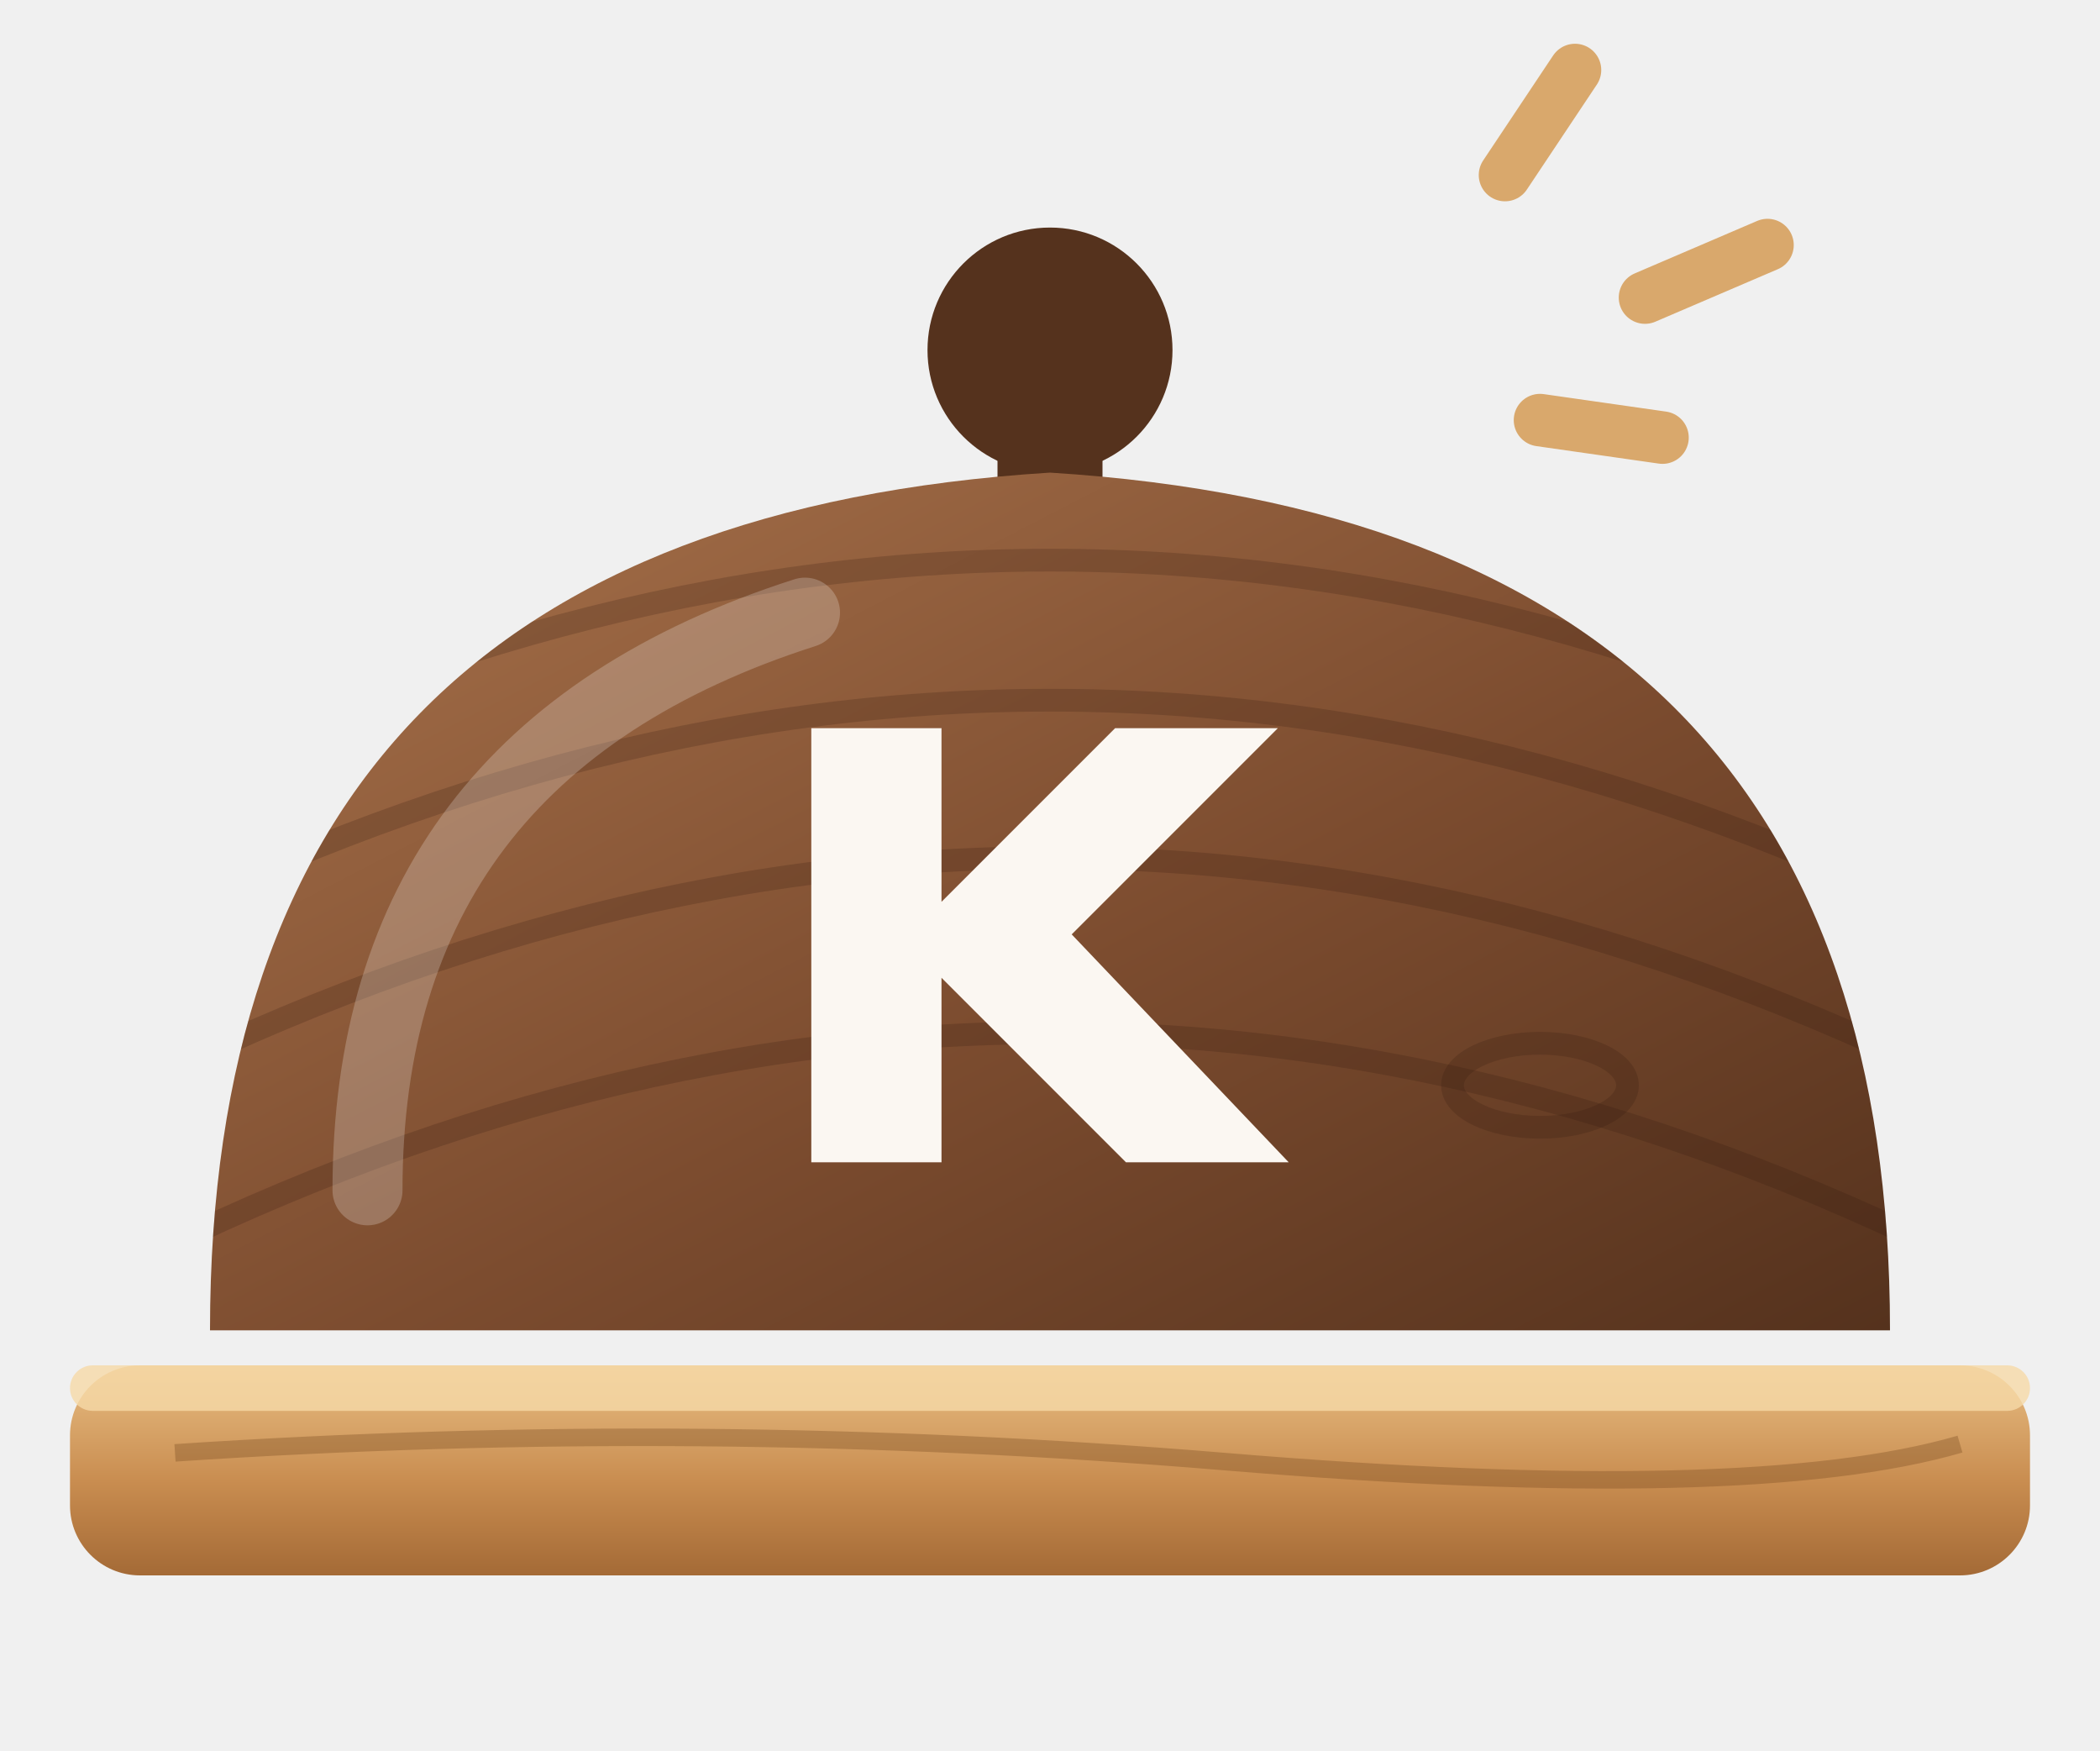
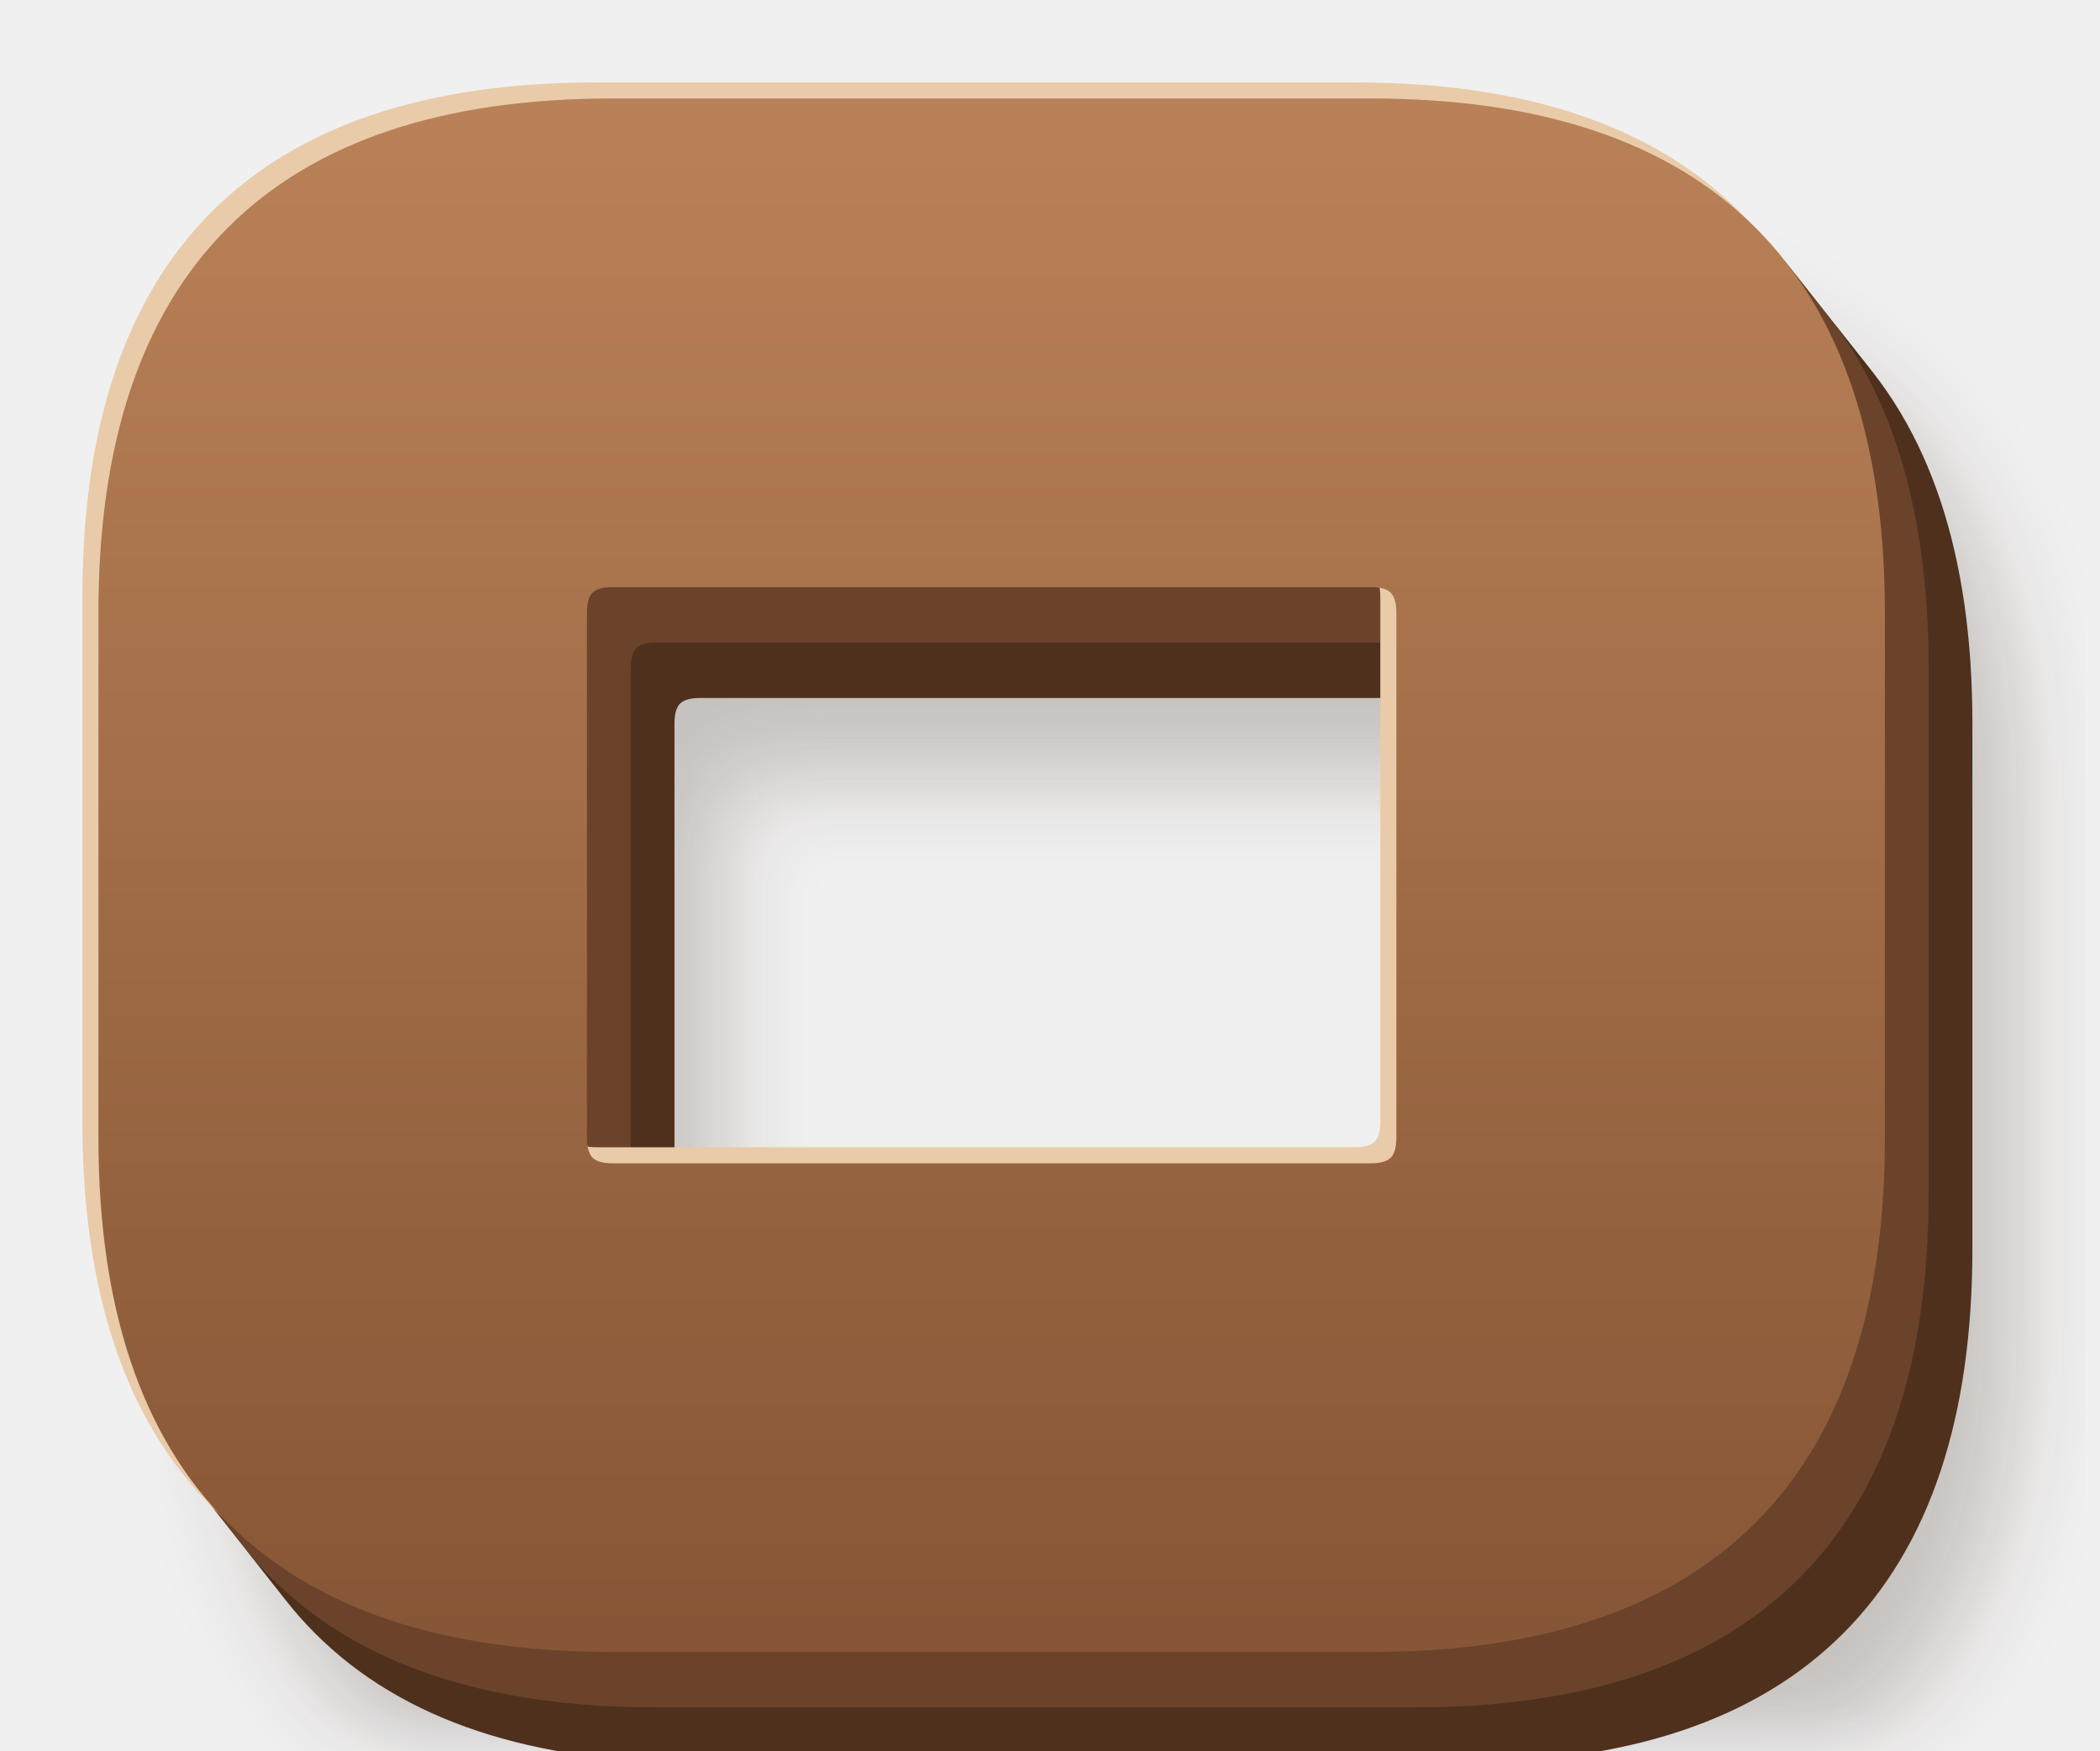
- <svg xmlns="http://www.w3.org/2000/svg" viewBox="0 0 120 100" role="img" aria-label="Kabuor Dine">
+ <svg xmlns="http://www.w3.org/2000/svg" viewBox="-8 -8 144 120" width="144" height="120" role="img" aria-label="Kabuor Dine">
  <defs>
-     <linearGradient id="kd-walnut" x1="0" y1="0" x2="1" y2="1">
-       <stop offset="0" stop-color="#A9734C" />
-       <stop offset=".55" stop-color="#7C4C2F" />
-       <stop offset="1" stop-color="#55321D" />
+     <linearGradient id="kd-face" gradientUnits="userSpaceOnUse" x1="0" y1="0" x2="0" y2="104">
+       <stop offset="0" stop-color="#B98157" />
+       <stop offset="1" stop-color="#875636" />
    </linearGradient>
-     <linearGradient id="kd-oak" x1="0" y1="0" x2="0" y2="1">
-       <stop offset="0" stop-color="#E8BE84" />
-       <stop offset=".55" stop-color="#C98D50" />
-       <stop offset="1" stop-color="#A46A36" />
-     </linearGradient>
-     <clipPath id="kd-dome">
-       <path d="M12,76 Q12,30 60,27 Q108,30 108,76 Z" />
-     </clipPath>
+     <filter id="kd-shadow" x="-5%" y="-20%" width="110%" height="160%">
+       <feGaussianBlur stdDeviation="3.2" />
+     </filter>
+     <g id="kd-word" stroke-width="2.5" stroke-linejoin="round">
+       <g transform="translate(0 0)">
+         <path d="M34.00 0.00 H86.00 Q120.00 0.00 120.00 34.00 V70.00 Q120.00 104.00 86.00 104.00 H34.00 Q0.00 104.00 0.00 70.00 V34.00 Q0.00 0.00 34.00 0.00 Z M34.00 31.00 H86.00 Q89.00 31.00 89.00 34.00 V70.00 Q89.00 73.00 86.00 73.00 H34.00 Q31.00 73.00 31.00 70.00 V34.00 Q31.00 31.00 34.00 31.00 Z" fill-rule="evenodd" />
+       </g>
+     </g>
  </defs>
-   <rect x="57" y="24" width="6" height="5" fill="#55321D" />
-   <circle cx="60" cy="20" r="7" fill="#55321D" />
-   <path d="M12,76 Q12,30 60,27 Q108,30 108,76 Z" fill="url(#kd-walnut)" />
-   <g clip-path="url(#kd-dome)" fill="none" stroke="#2E170A" stroke-opacity=".2" stroke-width="1.3">
-     <path d="M4 74 Q60 44 116 74" />
-     <path d="M4 64 Q60 34 116 64" />
-     <path d="M4 55 Q60 25 116 55" />
-     <path d="M4 47 Q60 17 116 47" />
-     <path d="M4 40 Q60 10 116 40" />
-     <ellipse cx="88" cy="62" rx="5" ry="2.4" />
-   </g>
-   <path d="M21 68 Q21 43 46 35" fill="none" stroke="#FFFFFF" stroke-opacity=".22" stroke-width="4" stroke-linecap="round" />
-   <rect x="4" y="78" width="112" height="12" rx="4" fill="url(#kd-oak)" />
-   <path d="M10 83 Q40 81 70 83.5 T112 82.5" fill="none" stroke="#7A4A22" stroke-opacity=".35" stroke-width="1" />
-   <rect x="4" y="78" width="112" height="2.6" rx="1.3" fill="#F6D9A8" opacity=".8" />
-   <path transform="translate(60 54) scale(0.62) translate(-69 -40)" d="M47,20 H59 V36 L75,20 H90 L71,39 L91,60 H76 L59,43 V60 H47 Z" fill="#FBF7F2" />
-   <path d="M86,10 L90,4 M94,17 L101,14 M88,24 L95,25" stroke="#D9A86C" stroke-width="3" stroke-linecap="round" />
+   <use href="#kd-word" transform="translate(9 13)" fill="#2E1A0E" stroke="#2E1A0E" opacity="0.22" filter="url(#kd-shadow)" />
+   <use href="#kd-word" transform="translate(6.00 7.60)" fill="#4E301D" stroke="#4E301D" />
+   <use href="#kd-word" transform="translate(5.25 6.65)" fill="#4E301D" stroke="#4E301D" />
+   <use href="#kd-word" transform="translate(4.50 5.70)" fill="#4E301D" stroke="#4E301D" />
+   <use href="#kd-word" transform="translate(3.75 4.75)" fill="#4E301D" stroke="#4E301D" />
+   <use href="#kd-word" transform="translate(3.00 3.80)" fill="#6A432A" stroke="#6A432A" />
+   <use href="#kd-word" transform="translate(2.25 2.85)" fill="#6A432A" stroke="#6A432A" />
+   <use href="#kd-word" transform="translate(1.50 1.90)" fill="#6A432A" stroke="#6A432A" />
+   <use href="#kd-word" transform="translate(0.75 0.95)" fill="#6A432A" stroke="#6A432A" />
+   <use href="#kd-word" transform="translate(-1.1 -1.1)" fill="#E9CBA9" stroke="#E9CBA9" />
+   <use href="#kd-word" fill="url(#kd-face)" stroke="url(#kd-face)" />
</svg>
